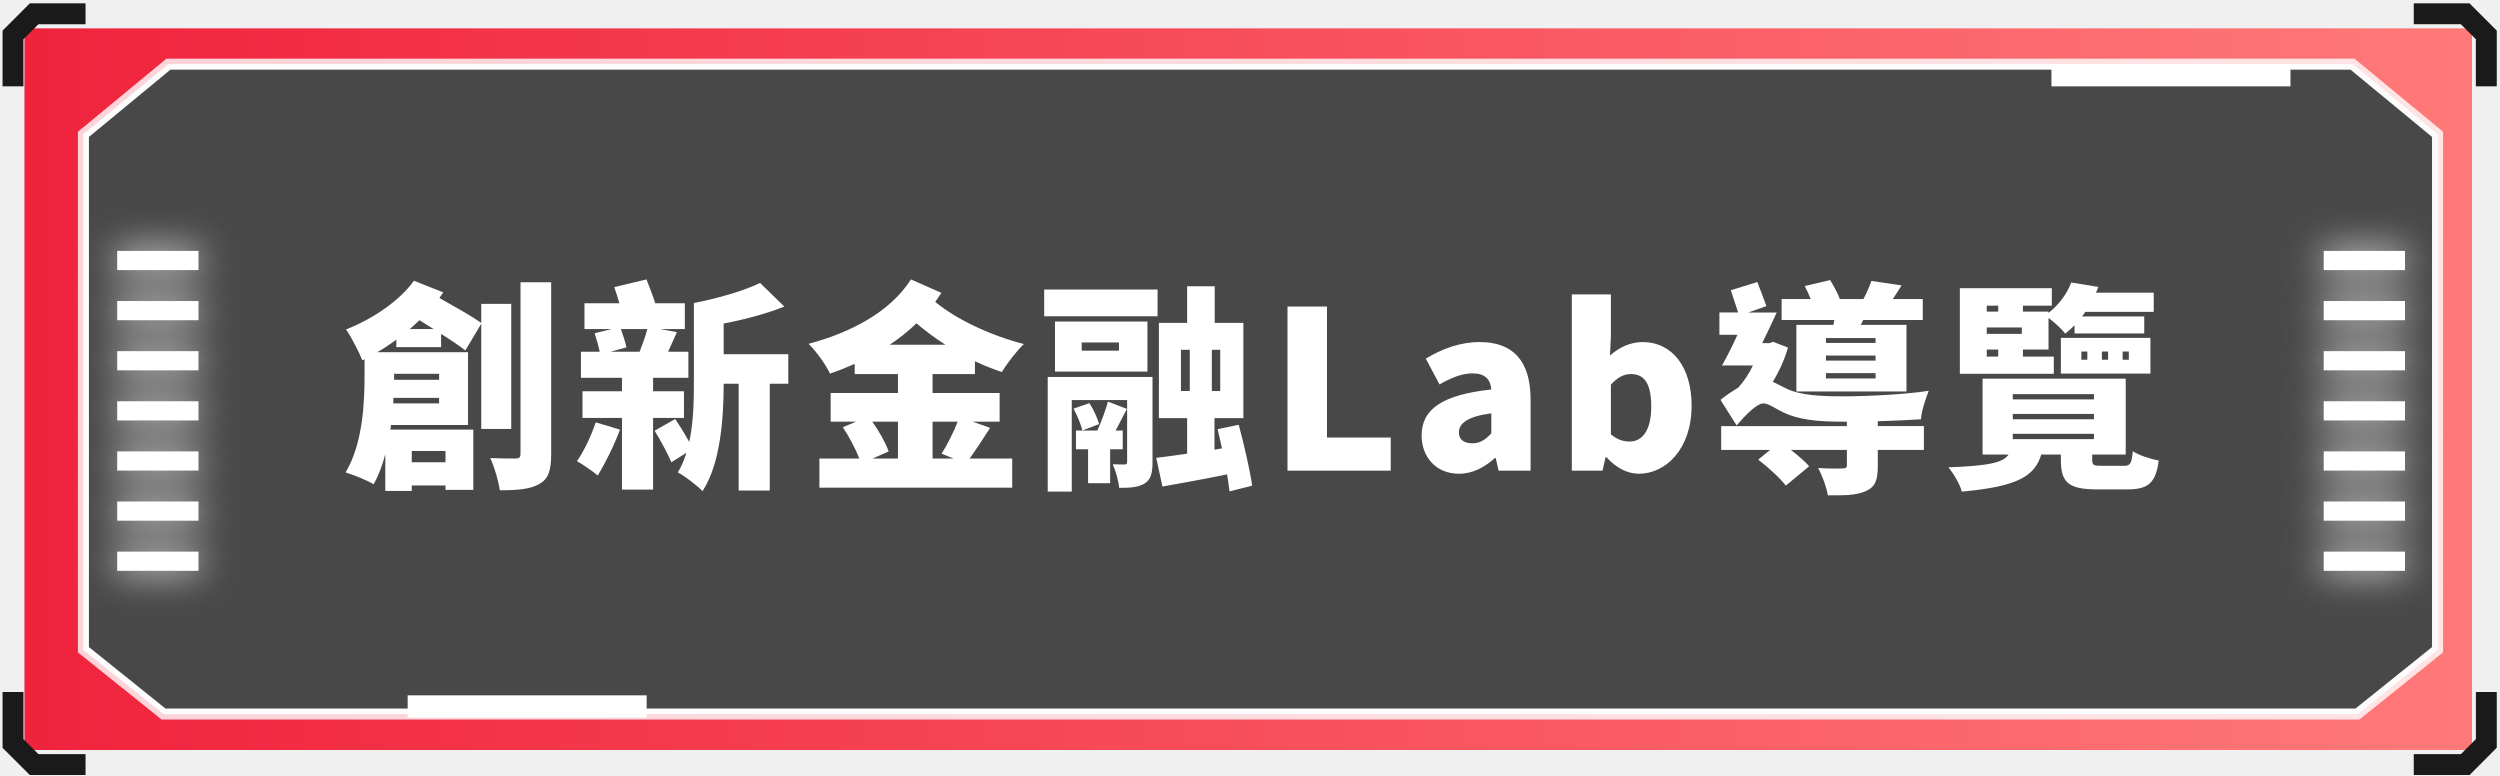
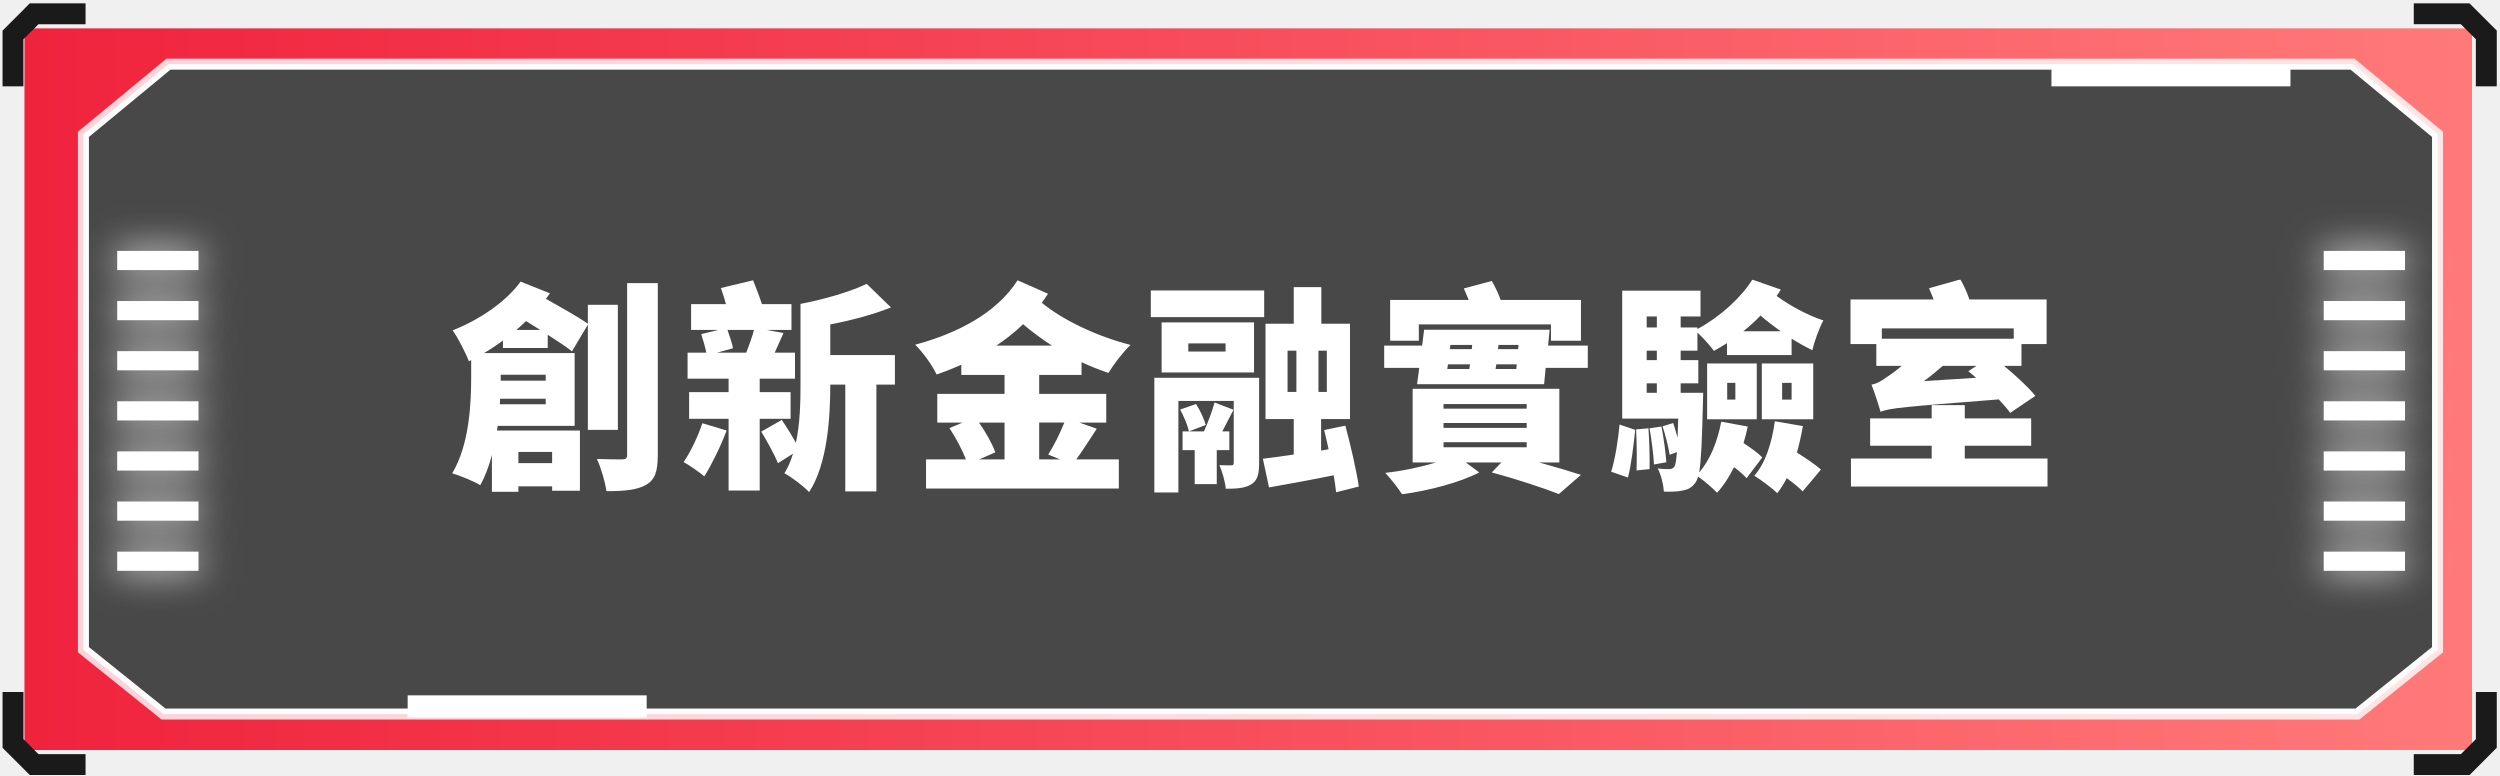
<svg xmlns="http://www.w3.org/2000/svg" xmlns:xlink="http://www.w3.org/1999/xlink" width="680" height="211" viewBox="0 0 680 211">
  <defs>
    <path id="prefix__a" d="M657.015 169.722l-21.789 17.499H38.48l-21.789-17.499V29.541l23.126-19.086h594.072l23.126 19.086v140.181zM.599 197.012h665.814V.664H.599v196.348z" />
    <path id="prefix__e" d="M632.051 73.464L654.159 73.464 654.159 68.246 632.051 68.246z" />
    <path id="prefix__g" d="M632.051 87.097L654.159 87.097 654.159 81.879 632.051 81.879z" />
    <path id="prefix__i" d="M632.051 100.73L654.159 100.73 654.159 95.512 632.051 95.512z" />
    <path id="prefix__k" d="M632.051 114.363L654.159 114.363 654.159 109.145 632.051 109.145z" />
    <path id="prefix__m" d="M632.051 127.996L654.159 127.996 654.159 122.778 632.051 122.778z" />
    <path id="prefix__o" d="M31.883 73.464L53.99 73.464 53.99 68.246 31.883 68.246z" />
    <path id="prefix__q" d="M31.883 87.097L53.99 87.097 53.99 81.879 31.883 81.879z" />
    <path id="prefix__s" d="M31.883 100.73L53.99 100.73 53.99 95.512 31.883 95.512z" />
    <path id="prefix__u" d="M31.883 114.363L53.99 114.363 53.99 109.145 31.883 109.145z" />
    <path id="prefix__w" d="M31.883 127.996L53.99 127.996 53.99 122.778 31.883 122.778z" />
    <path id="prefix__y" d="M632.051 141.629L654.159 141.629 654.159 136.411 632.051 136.411z" />
    <path id="prefix__A" d="M632.051 155.262L654.159 155.262 654.159 150.044 632.051 150.044z" />
    <path id="prefix__C" d="M31.883 141.629L53.99 141.629 53.99 136.411 31.883 136.411z" />
    <path id="prefix__E" d="M31.883 155.262L53.99 155.262 53.99 150.044 31.883 150.044z" />
-     <path id="prefix__F" d="M0 58.797L493.195 58.797 493.195 0 0 0z" />
+     <path id="prefix__F" d="M0 58.438L433.978 58.438 433.978 -0.001 0 -0.001z" />
    <filter id="prefix__d" width="249.3%" height="732.4%" x="-74.6%" y="-316.2%" filterUnits="objectBoundingBox">
      <feMorphology in="SourceAlpha" operator="dilate" radius=".5" result="shadowSpreadOuter1" />
      <feOffset in="shadowSpreadOuter1" result="shadowOffsetOuter1" />
      <feGaussianBlur in="shadowOffsetOuter1" result="shadowBlurOuter1" stdDeviation="5" />
      <feColorMatrix in="shadowBlurOuter1" values="0 0 0 0 1 0 0 0 0 1 0 0 0 0 1 0 0 0 0.789 0" />
    </filter>
    <filter id="prefix__f" width="249.3%" height="732.4%" x="-74.6%" y="-316.2%" filterUnits="objectBoundingBox">
      <feMorphology in="SourceAlpha" operator="dilate" radius=".5" result="shadowSpreadOuter1" />
      <feOffset in="shadowSpreadOuter1" result="shadowOffsetOuter1" />
      <feGaussianBlur in="shadowOffsetOuter1" result="shadowBlurOuter1" stdDeviation="5" />
      <feColorMatrix in="shadowBlurOuter1" values="0 0 0 0 1 0 0 0 0 1 0 0 0 0 1 0 0 0 0.789 0" />
    </filter>
    <filter id="prefix__h" width="249.3%" height="732.4%" x="-74.6%" y="-316.2%" filterUnits="objectBoundingBox">
      <feMorphology in="SourceAlpha" operator="dilate" radius=".5" result="shadowSpreadOuter1" />
      <feOffset in="shadowSpreadOuter1" result="shadowOffsetOuter1" />
      <feGaussianBlur in="shadowOffsetOuter1" result="shadowBlurOuter1" stdDeviation="5" />
      <feColorMatrix in="shadowBlurOuter1" values="0 0 0 0 1 0 0 0 0 1 0 0 0 0 1 0 0 0 0.789 0" />
    </filter>
    <filter id="prefix__j" width="249.3%" height="732.4%" x="-74.6%" y="-316.2%" filterUnits="objectBoundingBox">
      <feMorphology in="SourceAlpha" operator="dilate" radius=".5" result="shadowSpreadOuter1" />
      <feOffset in="shadowSpreadOuter1" result="shadowOffsetOuter1" />
      <feGaussianBlur in="shadowOffsetOuter1" result="shadowBlurOuter1" stdDeviation="5" />
      <feColorMatrix in="shadowBlurOuter1" values="0 0 0 0 1 0 0 0 0 1 0 0 0 0 1 0 0 0 0.789 0" />
    </filter>
    <filter id="prefix__l" width="249.3%" height="732.4%" x="-74.6%" y="-316.2%" filterUnits="objectBoundingBox">
      <feMorphology in="SourceAlpha" operator="dilate" radius=".5" result="shadowSpreadOuter1" />
      <feOffset in="shadowSpreadOuter1" result="shadowOffsetOuter1" />
      <feGaussianBlur in="shadowOffsetOuter1" result="shadowBlurOuter1" stdDeviation="5" />
      <feColorMatrix in="shadowBlurOuter1" values="0 0 0 0 1 0 0 0 0 1 0 0 0 0 1 0 0 0 0.789 0" />
    </filter>
    <filter id="prefix__n" width="249.3%" height="732.4%" x="-74.6%" y="-316.2%" filterUnits="objectBoundingBox">
      <feMorphology in="SourceAlpha" operator="dilate" radius=".5" result="shadowSpreadOuter1" />
      <feOffset in="shadowSpreadOuter1" result="shadowOffsetOuter1" />
      <feGaussianBlur in="shadowOffsetOuter1" result="shadowBlurOuter1" stdDeviation="5" />
      <feColorMatrix in="shadowBlurOuter1" values="0 0 0 0 1 0 0 0 0 1 0 0 0 0 1 0 0 0 0.789 0" />
    </filter>
    <filter id="prefix__p" width="249.3%" height="732.4%" x="-74.6%" y="-316.2%" filterUnits="objectBoundingBox">
      <feMorphology in="SourceAlpha" operator="dilate" radius=".5" result="shadowSpreadOuter1" />
      <feOffset in="shadowSpreadOuter1" result="shadowOffsetOuter1" />
      <feGaussianBlur in="shadowOffsetOuter1" result="shadowBlurOuter1" stdDeviation="5" />
      <feColorMatrix in="shadowBlurOuter1" values="0 0 0 0 1 0 0 0 0 1 0 0 0 0 1 0 0 0 0.789 0" />
    </filter>
    <filter id="prefix__r" width="249.3%" height="732.4%" x="-74.6%" y="-316.2%" filterUnits="objectBoundingBox">
      <feMorphology in="SourceAlpha" operator="dilate" radius=".5" result="shadowSpreadOuter1" />
      <feOffset in="shadowSpreadOuter1" result="shadowOffsetOuter1" />
      <feGaussianBlur in="shadowOffsetOuter1" result="shadowBlurOuter1" stdDeviation="5" />
      <feColorMatrix in="shadowBlurOuter1" values="0 0 0 0 1 0 0 0 0 1 0 0 0 0 1 0 0 0 0.789 0" />
    </filter>
    <filter id="prefix__t" width="249.3%" height="732.4%" x="-74.6%" y="-316.2%" filterUnits="objectBoundingBox">
      <feMorphology in="SourceAlpha" operator="dilate" radius=".5" result="shadowSpreadOuter1" />
      <feOffset in="shadowSpreadOuter1" result="shadowOffsetOuter1" />
      <feGaussianBlur in="shadowOffsetOuter1" result="shadowBlurOuter1" stdDeviation="5" />
      <feColorMatrix in="shadowBlurOuter1" values="0 0 0 0 1 0 0 0 0 1 0 0 0 0 1 0 0 0 0.789 0" />
    </filter>
    <filter id="prefix__v" width="249.3%" height="732.4%" x="-74.6%" y="-316.2%" filterUnits="objectBoundingBox">
      <feMorphology in="SourceAlpha" operator="dilate" radius=".5" result="shadowSpreadOuter1" />
      <feOffset in="shadowSpreadOuter1" result="shadowOffsetOuter1" />
      <feGaussianBlur in="shadowOffsetOuter1" result="shadowBlurOuter1" stdDeviation="5" />
      <feColorMatrix in="shadowBlurOuter1" values="0 0 0 0 1 0 0 0 0 1 0 0 0 0 1 0 0 0 0.789 0" />
    </filter>
    <filter id="prefix__x" width="249.3%" height="732.4%" x="-74.6%" y="-316.2%" filterUnits="objectBoundingBox">
      <feMorphology in="SourceAlpha" operator="dilate" radius=".5" result="shadowSpreadOuter1" />
      <feOffset in="shadowSpreadOuter1" result="shadowOffsetOuter1" />
      <feGaussianBlur in="shadowOffsetOuter1" result="shadowBlurOuter1" stdDeviation="5" />
      <feColorMatrix in="shadowBlurOuter1" values="0 0 0 0 1 0 0 0 0 1 0 0 0 0 1 0 0 0 0.789 0" />
    </filter>
    <filter id="prefix__z" width="249.3%" height="732.4%" x="-74.6%" y="-316.2%" filterUnits="objectBoundingBox">
      <feMorphology in="SourceAlpha" operator="dilate" radius=".5" result="shadowSpreadOuter1" />
      <feOffset in="shadowSpreadOuter1" result="shadowOffsetOuter1" />
      <feGaussianBlur in="shadowOffsetOuter1" result="shadowBlurOuter1" stdDeviation="5" />
      <feColorMatrix in="shadowBlurOuter1" values="0 0 0 0 1 0 0 0 0 1 0 0 0 0 1 0 0 0 0.789 0" />
    </filter>
    <filter id="prefix__B" width="249.3%" height="732.4%" x="-74.6%" y="-316.2%" filterUnits="objectBoundingBox">
      <feMorphology in="SourceAlpha" operator="dilate" radius=".5" result="shadowSpreadOuter1" />
      <feOffset in="shadowSpreadOuter1" result="shadowOffsetOuter1" />
      <feGaussianBlur in="shadowOffsetOuter1" result="shadowBlurOuter1" stdDeviation="5" />
      <feColorMatrix in="shadowBlurOuter1" values="0 0 0 0 1 0 0 0 0 1 0 0 0 0 1 0 0 0 0.789 0" />
    </filter>
    <filter id="prefix__D" width="249.3%" height="732.4%" x="-74.6%" y="-316.2%" filterUnits="objectBoundingBox">
      <feMorphology in="SourceAlpha" operator="dilate" radius=".5" result="shadowSpreadOuter1" />
      <feOffset in="shadowSpreadOuter1" result="shadowOffsetOuter1" />
      <feGaussianBlur in="shadowOffsetOuter1" result="shadowBlurOuter1" stdDeviation="5" />
      <feColorMatrix in="shadowBlurOuter1" values="0 0 0 0 1 0 0 0 0 1 0 0 0 0 1 0 0 0 0.789 0" />
    </filter>
    <linearGradient id="prefix__b" x1="0%" x2="100%" y1="50%" y2="50%">
      <stop offset="0%" stop-color="#F0233D" />
      <stop offset="100%" stop-color="#FF7979" />
    </linearGradient>
  </defs>
  <g fill="none" fill-rule="evenodd">
    <g transform="translate(6 7)">
      <mask id="prefix__c" fill="#fff">
        <use xlink:href="#prefix__a" />
      </mask>
      <path fill="url(#prefix__b)" d="M657.015 169.722l-21.789 17.499H38.48l-21.789-17.499V29.541l23.126-19.086h594.072l23.126 19.086v140.181zM.599 197.012h665.814V.664H.599v196.348z" mask="url(#prefix__c)" />
    </g>
    <path fill="#1A1A1A" d="M679.12 11.688L679.12 8.315 671.703.914 668.444.914 656.545.914 656.545 6.59 669.348 6.59 673.431 10.665 673.431 23.489 679.12 23.489zM668.347 210.807L671.72 210.807 679.12 203.39 679.12 200.131 679.12 188.232 673.444 188.232 673.444 201.035 669.369 205.118 656.545 205.118 656.545 210.807zM.695 200.034L.695 203.407 8.112 210.807 11.371 210.807 23.27 210.807 23.27 205.131 10.467 205.131 6.384 201.056 6.384 188.232.695 188.232zM11.468.914L8.096.914.695 8.331.695 11.59.695 23.489 6.372 23.489 6.372 10.686 10.446 6.603 23.27 6.603 23.27.914z" />
    <g opacity=".8">
      <path fill="#000" d="M617.889 0.455L333.489 0.455 23.817 0.455 0.691 19.54 0.691 159.722 22.48 177.221 333.489 177.221 619.226 177.221 641.015 159.722 641.015 19.54z" opacity=".872" transform="translate(22 17)" />
      <path stroke="#FFF" stroke-width="3" d="M617.889 0.455L333.489 0.455 23.817 0.455 0.691 19.54 0.691 159.722 22.48 177.221 333.489 177.221 619.226 177.221 641.015 159.722 641.015 19.54z" transform="translate(22 17)" />
    </g>
    <g fill-rule="nonzero">
      <use fill="#000" filter="url(#prefix__d)" xlink:href="#prefix__e" />
      <use fill="#FFF" xlink:href="#prefix__e" />
    </g>
    <g fill-rule="nonzero">
      <use fill="#000" filter="url(#prefix__f)" xlink:href="#prefix__g" />
      <use fill="#FFF" xlink:href="#prefix__g" />
    </g>
    <g fill-rule="nonzero">
      <use fill="#000" filter="url(#prefix__h)" xlink:href="#prefix__i" />
      <use fill="#FFF" xlink:href="#prefix__i" />
    </g>
    <g fill-rule="nonzero">
      <use fill="#000" filter="url(#prefix__j)" xlink:href="#prefix__k" />
      <use fill="#FFF" xlink:href="#prefix__k" />
    </g>
    <g fill-rule="nonzero">
      <use fill="#000" filter="url(#prefix__l)" xlink:href="#prefix__m" />
      <use fill="#FFF" xlink:href="#prefix__m" />
    </g>
    <g fill-rule="nonzero">
      <use fill="#000" filter="url(#prefix__n)" xlink:href="#prefix__o" />
      <use fill="#FFF" xlink:href="#prefix__o" />
    </g>
    <g fill-rule="nonzero">
      <use fill="#000" filter="url(#prefix__p)" xlink:href="#prefix__q" />
      <use fill="#FFF" xlink:href="#prefix__q" />
    </g>
    <g fill-rule="nonzero">
      <use fill="#000" filter="url(#prefix__r)" xlink:href="#prefix__s" />
      <use fill="#FFF" xlink:href="#prefix__s" />
    </g>
    <g fill-rule="nonzero">
      <use fill="#000" filter="url(#prefix__t)" xlink:href="#prefix__u" />
      <use fill="#FFF" xlink:href="#prefix__u" />
    </g>
    <g fill-rule="nonzero">
      <use fill="#000" filter="url(#prefix__v)" xlink:href="#prefix__w" />
      <use fill="#FFF" xlink:href="#prefix__w" />
    </g>
    <g fill-rule="nonzero">
      <use fill="#000" filter="url(#prefix__x)" xlink:href="#prefix__y" />
      <use fill="#FFF" xlink:href="#prefix__y" />
    </g>
    <g fill-rule="nonzero">
      <use fill="#000" filter="url(#prefix__z)" xlink:href="#prefix__A" />
      <use fill="#FFF" xlink:href="#prefix__A" />
    </g>
    <g fill-rule="nonzero">
      <use fill="#000" filter="url(#prefix__B)" xlink:href="#prefix__C" />
      <use fill="#FFF" xlink:href="#prefix__C" />
    </g>
    <g fill-rule="nonzero">
      <use fill="#000" filter="url(#prefix__D)" xlink:href="#prefix__E" />
      <use fill="#FFF" xlink:href="#prefix__E" />
    </g>
    <path fill="#FFF" d="M557.993 23.489L623.005 23.489 623.005 17.454 557.993 17.454zM110.881 195.169L175.893 195.169 175.893 189.134 110.881 189.134z" />
-     <g transform="translate(94 76)">
-       <path fill="#FFF" d="M55.917.78v46.737c0 4.38-.72 6.72-3.18 8.1-2.4 1.44-5.998 1.74-10.799 1.74-.3-2.4-1.44-6.3-2.58-8.76 2.88.12 5.88.12 6.9.12.96 0 1.32-.299 1.32-1.259V.78h8.34zM18 49.736h9.178v-3.06H18v3.06zM23.939 13.5l-3.84-2.4c-.9.84-1.74 1.62-2.64 2.4h6.48zm-10.74 12.18V27.298h12.24v-1.62h-12.24zm12.24 8.04v-1.5h-12.42l-.06 1.5h12.48zm11.46 6.958V12.06l-4.32 7.26c-1.62-1.26-4.02-2.88-6.6-4.5v3.6H13.8v-2.04c-1.68 1.26-3.42 2.4-5.16 3.42H33.3v19.798h-20.94l-.18 1.261h22.56v16.38h-7.56v-1.2h-9.18v1.5h-7.2v-10.02c-.78 3-1.8 5.76-3.18 8.22-1.68-1.08-5.46-2.58-7.619-3.24 4.74-7.92 5.16-19.2 5.16-26.4v-4.38l-.6.3c-.78-1.979-3-6.42-4.44-8.399C7.26 10.8 14.58 5.94 18.6.36l7.98 3.181c-.361.54-.721 1.02-1.08 1.5 4.139 2.34 8.758 4.92 11.398 6.78V6.66h8.16v34.017h-8.16zM120.418 28.379h-5.04v29.038h-8.46V28.379h-4.08c0 8.939-.78 21.659-5.76 29.219-1.38-1.5-4.92-4.2-6.72-5.101 1.02-1.62 1.74-3.42 2.34-5.34l-4.078 2.58c-.96-2.28-2.94-5.94-4.56-8.58l5.58-3.178c1.32 1.92 2.758 4.259 3.84 6.239 1.138-5.28 1.258-11.04 1.258-15.9v-21.9c6.54-1.26 13.56-3.3 18-5.458l6.6 6.42c-4.92 1.979-10.86 3.539-16.5 4.619v8.34h17.58v8.04zm-45.539-14.88c.6 1.68 1.26 3.66 1.5 4.98l-4.32 1.2h7.92c.72-1.86 1.62-4.26 2.1-6.18h-7.2zm8.76 24.179v19.5h-8.46v-19.5H64.44v-7.26h10.74v-3.66H64.02v-7.08h5.1c-.3-1.5-.9-3.54-1.38-5.04l4.68-1.14h-7.44V6.48h9.48c-.42-1.5-.9-3.06-1.38-4.38L81.84 0c.78 1.98 1.74 4.44 2.4 6.48h8.038v7.019H85.56l4.56.84c-.9 1.98-1.68 3.78-2.4 5.34h5.52v7.08h-9.6v3.66h8.4v7.259h-8.4zm-9 3.18c-1.56 4.2-4.08 9.299-6.06 12.48-1.26-1.08-4.018-3-5.64-3.9 1.92-2.76 3.9-6.96 5.1-10.56l6.6 1.98zM159.659 38.698v10.02h5.7l-3.24-1.32c1.5-2.34 3.24-5.82 4.38-8.7h-6.84zm3.48-20.939c-2.82-1.8-5.46-3.78-7.86-5.82-2.22 2.16-4.68 4.08-7.26 5.82h15.12zm-19.86 20.94c1.86 2.64 3.66 5.818 4.44 8.1l-4.38 1.92h6.9v-10.02h-6.96zm16.38-12.96v5.16h18.239v7.8h-7.32l4.74 1.68c-1.92 3-3.9 6-5.58 8.34h11.58v7.918H128.88v-7.919h10.86c-1.02-2.58-2.76-5.94-4.5-8.52l3.6-1.5h-6.9v-7.8h18.299v-5.16h-11.76v-2.76c-2.16.96-4.44 1.861-6.72 2.64-1.2-2.52-3.6-5.879-5.82-8.1C137.34 14.46 148.08 8.94 153.78 0l8.28 3.66c-.54.84-1.14 1.68-1.68 2.46 5.82 4.8 15.179 9.18 24.119 11.46-1.98 1.858-4.68 5.398-6 7.618-2.46-.84-4.92-1.8-7.32-2.939v3.48h-11.52z" />
+     <g transform="translate(123 76)">
+       <path fill="#FFF" d="M55.917 1.02v46.737c0 4.38-.72 6.72-3.18 8.1-2.4 1.44-5.998 1.74-10.799 1.74-.3-2.4-1.44-6.3-2.58-8.76 2.88.12 5.88.12 6.9.12.96 0 1.32-.299 1.32-1.258V1.019h8.34zM18 49.977h9.178v-3.06H18v3.06zm5.939-36.237l-3.84-2.4c-.9.84-1.74 1.619-2.64 2.4h6.48zm-10.74 12.179V27.539h12.24v-1.62h-12.24zm12.24 8.04v-1.5h-12.42l-.06 1.5h12.48zm11.46 6.958V12.3l-4.32 7.26c-1.62-1.261-4.02-2.88-6.6-4.5v3.6H13.8v-2.04c-1.68 1.258-3.42 2.4-5.16 3.42H33.3v19.797h-20.94l-.18 1.261h22.56v16.38h-7.56v-1.2h-9.18v1.5h-7.2v-10.02c-.78 3-1.8 5.76-3.18 8.22-1.68-1.08-5.46-2.58-7.619-3.24 4.74-7.92 5.16-19.2 5.16-26.4v-4.38l-.6.3c-.78-1.979-3-6.42-4.44-8.398C7.26 11.04 14.58 6.18 18.6.6l7.98 3.18c-.361.54-.721 1.02-1.08 1.5 4.139 2.34 8.758 4.92 11.398 6.78V6.9h8.16v34.017h-8.16zM120.418 28.62h-5.04v29.037h-8.46V28.62h-4.08c0 8.94-.78 21.66-5.76 29.22-1.38-1.5-4.92-4.2-6.72-5.102 1.02-1.619 1.74-3.419 2.34-5.339l-4.078 2.58c-.96-2.28-2.94-5.94-4.56-8.58l5.58-3.179c1.32 1.92 2.758 4.26 3.84 6.24 1.138-5.28 1.258-11.04 1.258-15.9v-21.9c6.54-1.26 13.56-3.3 18-5.459l6.6 6.42c-4.92 1.98-10.86 3.54-16.5 4.62v8.34h17.58v8.04zM74.879 13.74c.6 1.68 1.26 3.66 1.5 4.98l-4.32 1.2h7.92c.72-1.86 1.62-4.26 2.1-6.18h-7.2zm8.76 24.178v19.5h-8.46v-19.5H64.44V30.66h10.74V27H64.02v-7.08h5.1c-.3-1.5-.9-3.54-1.38-5.04l4.68-1.14h-7.44V6.72h9.48c-.42-1.5-.9-3.06-1.38-4.38l8.76-2.1c.78 1.98 1.74 4.44 2.4 6.48h8.038v7.02H85.56l4.56.84c-.9 1.98-1.68 3.78-2.4 5.34h5.52V27h-9.6v3.66h8.4v7.258h-8.4zm-9 3.18c-1.56 4.2-4.08 9.3-6.06 12.48-1.26-1.08-4.018-3-5.64-3.9 1.92-2.76 3.9-6.96 5.1-10.56l6.6 1.98zM159.659 38.938v10.02h5.7l-3.24-1.32c1.5-2.34 3.24-5.82 4.38-8.7h-6.84zM163.139 18c-2.82-1.8-5.46-3.78-7.86-5.82-2.22 2.16-4.68 4.08-7.26 5.82h15.12zm-19.86 20.94c1.86 2.64 3.66 5.819 4.44 8.1l-4.38 1.92h6.9v-10.02h-6.96zm16.38-12.96v5.16h18.239v7.8h-7.32l4.74 1.68c-1.92 3-3.9 6-5.58 8.34h11.58v7.918H128.88v-7.919h10.86c-1.02-2.58-2.76-5.94-4.5-8.52l3.6-1.5h-6.9v-7.8h18.299v-5.16h-11.76v-2.76c-2.16.96-4.44 1.861-6.72 2.64-1.2-2.52-3.6-5.878-5.82-8.1C137.34 14.7 148.08 9.18 153.78.242l8.28 3.659c-.54.84-1.14 1.68-1.68 2.46 5.82 4.8 15.179 9.18 24.119 11.46-1.98 1.858-4.68 5.398-6 7.619-2.46-.84-4.92-1.8-7.32-2.94v3.48h-11.52z" />
      <mask id="prefix__G" fill="#fff">
        <use xlink:href="#prefix__F" />
      </mask>
-       <path fill="#FFF" d="M235.618 30.359h2.28v-11.22h-2.28v11.22zm-8.4 0h2.4v-11.22h-2.4v11.22zm13.2 27.298c-.12-1.32-.36-2.88-.66-4.62-6.18 1.26-12.48 2.4-17.579 3.3l-1.68-7.8c2.399-.3 5.279-.66 8.399-1.14v-9.66h-7.679V11.82h7.679v-9.96h7.5v9.96h7.8v25.919h-7.86v8.58l2.04-.36c-.42-1.8-.78-3.6-1.2-5.22l5.76-1.2c1.44 5.34 3.06 12.42 3.66 16.56l-6.18 1.559zM200.22 19.379h10.139v-2.22H200.22v2.22zm7.739 26.819v9.24h-6v-9.24h-3.299v-5.1h5.819c1.08-2.4 2.28-5.58 2.88-7.86l5.16 1.98c-1.02 1.92-2.1 4.02-3.06 5.88h1.92v5.1h-3.42zm-5.64-12.54c1.14 1.74 2.221 4.14 2.64 5.7l-4.56 1.74c-.359-1.62-1.379-4.08-2.399-5.94l4.319-1.5zm-9.359-8.58h25.139v-13.62H192.96v13.62zm26.519 24.659c0 2.94-.42 4.74-2.22 5.82-1.74 1.02-3.96 1.14-6.84 1.14-.18-1.92-.96-4.62-1.74-6.42 1.26.06 2.76.06 3.24.06.48 0 .66-.18.66-.72v-16.8H197.52v24.9h-6.54V26.52h28.499v23.218zM190.02 10.02h30.839V2.76H190.02v7.26zM256.2 7.38L266.94 7.38 266.94 43.018 284.279 43.018 284.279 52.018 256.2 52.018zM311.638 41.878v-5.46c-6.66.9-8.82 2.82-8.82 5.22 0 1.98 1.44 2.94 3.66 2.94 2.16 0 3.6-1.02 5.16-2.7m-18.959.6c0-7.2 5.64-11.1 18.96-12.539-.24-2.76-1.68-4.38-5.16-4.38-2.7 0-5.52 1.08-8.94 3l-3.72-7.02c4.5-2.7 9.36-4.5 14.7-4.5 8.82 0 13.798 4.92 13.798 15.6v19.379h-8.7l-.779-3.42h-.24c-2.82 2.519-6 4.259-9.78 4.259-6.3 0-10.139-4.679-10.139-10.379M355.137 34.559c0-6-1.74-8.82-5.52-8.82-1.98 0-3.6.9-5.459 2.88v13.5c1.68 1.5 3.48 1.979 5.1 1.979 3.24 0 5.88-2.7 5.88-9.54m-12.18 13.8h-.24l-.84 3.66h-8.34V4.08h10.62v11.519l-.24 5.1c2.52-2.28 5.7-3.66 8.82-3.66 8.16 0 13.378 6.84 13.378 17.28 0 11.819-7.019 18.539-14.339 18.539-3 0-6.119-1.5-8.82-4.5M402.657 26.938h13.499v-1.44h-13.499v1.44zm0-4.86h13.499v-1.38h-13.499v1.38zm0-4.8h13.499v-1.32h-13.499v1.32zm2.28-6.24h-14.34V5.34h7.92c-.48-1.2-1.08-2.46-1.62-3.54l6.899-1.62c.96 1.559 2.04 3.54 2.641 5.16h6.419c.84-1.62 1.68-3.481 2.16-4.92l8.22 1.2c-.84 1.38-1.68 2.64-2.4 3.72h8.16v5.699h-16.2l-.66 1.32h12.42v18.12h-29.939v-18.12h10.079l.241-1.32zm11.819 28.86h12.539v6.48h-12.539v4.44c0 3.719-.66 5.7-3.42 6.839-2.64 1.08-5.94 1.14-10.14 1.14-.36-2.28-1.559-5.4-2.639-7.5 2.4.18 5.759.18 6.599.12.9 0 1.2-.18 1.2-.84v-4.2h-15.239c1.92 1.5 3.84 3.12 4.98 4.44l-6.36 5.28c-1.44-1.98-4.86-5.04-7.5-7.08l3.24-2.64h-13.319V39.9h34.198v-1.201h-1.08c-7.02 0-12.059-.54-16.199-2.52-2.34-1.14-4.08-2.46-5.4-2.46-1.8 0-4.86 3.12-7.32 6l-4.379-6.96c1.5-1.2 3.18-2.34 4.799-3.3 1.5-1.62 2.94-3.78 4.02-6.06h-8.4c1.321-2.34 2.82-5.34 4.201-8.338h-4.92V8.999h5.099c-.54-1.8-1.44-4.2-1.98-6.06l7.2-2.22c.78 2.04 1.86 4.8 2.46 6.54L381.538 9h7.739c-1.26 2.7-2.64 5.64-3.96 8.34h1.86l1.14-.36 4.02 1.56c-.96 3.3-2.4 6.48-4.14 9.3 1.02.479 2.22 1.14 3.84 1.92 3.78 1.8 9.299 2.04 15.42 2.04 5.999 0 16.739-.481 23.158-1.5-.84 2.1-2.039 5.699-2.099 7.739-2.82.18-7.26.42-11.76.54v1.32zM483.356 21.839h1.68v-2.22h-1.68v2.22zm-5.64 0h1.68v-2.22h-1.68v2.22zm-5.58 0h1.62v-2.22h-1.62v2.22zm-5.579 3.78h24.359v-9.72h-24.359v9.72zm-13.08 17.819h22.079v-1.44h-22.079v1.44zm0-5.4h22.079v-1.44h-22.079v1.44zm0-5.4h22.079v-1.44h-22.079v1.44zm-7.08-11.64h3.12v-1.92h-3.12v1.92zm0-6.18h9.54v-1.74h-9.54v1.74zm0-6.058h3.12V7.14h-3.12v1.62zm18.24 16.919h-25.559V2.399h25.019v4.74h-7.86v1.62h6.96v.36c3.119-2.46 5.099-5.46 6.179-8.28l7.38 1.2c-.18.54-.42 1.02-.66 1.56h15.719v5.22h-18.599c-.24.42-.6.84-.9 1.26h16.919v4.62h-18.959v-2.22c-.779.78-1.62 1.56-2.52 2.28-1.02-1.32-2.94-3.12-4.559-4.26v8.58h-6.96v1.92h8.4v4.68zm19.079 25.018c1.74 0 2.1-.6 2.4-3.96 1.62 1.08 4.92 2.16 7.079 2.52-.84 6.18-2.94 7.86-8.579 7.86h-8.1c-7.979 0-9.959-1.92-9.959-8.04v-1.44h-5.34c-1.74 5.76-6.18 8.7-21.599 10.08-.48-1.92-2.281-4.98-3.66-6.6 11.279-.42 14.879-1.32 16.379-3.48h-7.08V27h38.939v20.639h-9.12v1.38c0 1.559.42 1.679 2.64 1.679h6z" mask="url(#prefix__G)" />
+       <path fill="#FFF" d="M235.618 30.599h2.28v-11.22h-2.28v11.22zm-8.4 0h2.4v-11.22h-2.4v11.22zm13.2 27.299c-.12-1.32-.36-2.88-.66-4.62-6.18 1.26-12.48 2.4-17.579 3.3l-1.68-7.8c2.399-.3 5.279-.66 8.399-1.14v-9.66h-7.679V12.06h7.679V2.1h7.5v9.96h7.8v25.92h-7.86v8.578l2.04-.358c-.42-1.8-.78-3.6-1.2-5.22l5.76-1.2c1.44 5.34 3.06 12.42 3.66 16.558l-6.18 1.56zM200.22 19.618h10.139V17.4H200.22v2.22zm7.739 26.82v9.239h-6v-9.24h-3.299v-5.1h5.819c1.08-2.4 2.28-5.58 2.88-7.86l5.16 1.98c-1.02 1.92-2.1 4.02-3.06 5.88h1.92v5.1h-3.42zm-5.64-12.54c1.14 1.74 2.221 4.14 2.64 5.7l-4.56 1.739c-.359-1.62-1.379-4.08-2.399-5.94l4.319-1.5zm-9.359-8.58h25.139V11.7H192.96v13.62zm26.519 24.659c0 2.94-.42 4.74-2.22 5.82-1.74 1.02-3.96 1.14-6.84 1.14-.18-1.92-.96-4.62-1.74-6.42 1.26.06 2.76.06 3.24.06.48 0 .66-.18.66-.72v-16.8H197.52v24.9h-6.54v-31.2h28.499v23.22zM190.02 10.258h30.839V3H190.02v7.26zM290.039 17.82h-5.46l-.12 1.14h5.46l.12-1.14zm-.6 6.54l.12-1.262h-5.58l-.18 1.261h5.64zm-17.94-6.54l-.12 1.14h5.94l.12-1.14h-5.94zm-.84 6.54h6l.18-1.262h-6l-.18 1.261zm-1.02 21.298h22.62v-1.38h-22.62v1.38zm0-5.28h22.62V39.06h-22.62v1.32zm0-5.22h22.62v-1.26h-22.62v1.26zm-6.72-18.479h-7.8V5.58h21.36c-.42-1.08-.9-2.16-1.32-3.12l7.62-2.04c.9 1.56 1.8 3.48 2.4 5.16h21.839v11.1h-8.16v-4.44H262.92v4.44zm32.76 33.12c4.319 1.2 8.399 2.4 11.339 3.36l-6 5.22c-4.2-1.622-11.34-4.022-18.24-5.88l2.58-2.7H275.7l3.659 2.7c-5.16 2.698-13.74 4.978-21 5.938-1.02-1.62-3.06-4.2-4.56-5.819 4.5-.48 9.66-1.56 13.74-2.82h-6.3v-20.04h39.9v20.04h-5.46zm13.199-31.8v6.06h-11.46l-.42 4.44H262.44l.6-4.44h-9.54v-6.06h10.32l.54-4.32h34.138l-.42 4.32h10.8zM361.738 32.699h2.58v-4.56h-2.58v4.56zm-5.52 5.34h13.979v-15.18h-13.979v15.18zm11.16 1.86c-.42 2.46-.96 4.858-1.62 7.198 2.4 1.5 5.04 3.3 6.54 4.62l-4.98 5.94c-.96-1.02-2.58-2.34-4.32-3.6-.78 1.5-1.62 2.88-2.58 4.08-1.32-1.32-4.5-3.66-6.24-4.74 3.06-3.48 4.8-9.06 5.58-14.819l7.62 1.32zm-6.06-25.8c-1.92-1.38-3.78-2.82-5.46-4.26-1.44 1.5-3 2.94-4.679 4.26h10.139zm-14.519 18.6h2.22v-4.56h-2.22v4.56zm-5.46 5.34h13.5v-15.18h-13.5v15.18zm-12.42 1.98c.601 3.06 1.141 7.078 1.32 9.72l-3.36.599c-.12-2.7-.659-6.72-1.199-9.84l3.239-.48zm-4.02-9.18h2.76v-2.58h-2.76v2.58zm.001-8.88h2.76v-2.58h-2.76v2.58zm-.001-8.88h2.76v-3h-2.76v3zm.48 27.42c.241 3.54.361 8.04.301 11.098l-3.54.361c.12-3.06.06-7.62-.12-11.16l3.359-.3zm26.999-.48c-.299 1.56-.719 3.06-1.139 4.5 1.92 1.26 3.959 2.699 5.099 3.898l-4.259 5.64c-.781-.84-2.04-1.979-3.42-3-1.32 2.7-2.88 5.1-4.62 6.96-1.08-1.14-3.48-3.24-5.16-4.38-.18.66-.42 1.2-.66 1.56-1.02 1.44-2.1 1.98-3.54 2.22-1.26.3-3.12.36-5.099.3-.121-1.92-.781-4.62-1.681-6.3 1.32.18 2.4.18 3.06.18.66 0 1.081-.12 1.5-.72.3-.48.48-1.62.66-3.9l-1.98.722c-.3-2.102-1.139-5.282-1.92-7.74l2.88-.9c.42 1.26.84 2.699 1.2 4.02.06-1.44.12-3.18.18-5.22H318.24v-34.8h21.299v7.02h-5.4v3h4.56v.42c6.12-3.3 11.82-8.459 14.939-13.44l7.74 2.7c-.36.6-.72 1.2-1.14 1.74 3.6 2.64 8.34 5.22 12.72 6.66-1.14 2.04-2.52 5.94-3 8.1-1.86-.9-3.78-1.98-5.64-3.12v4.44h-17.579v-3.24c-1.14.72-2.34 1.44-3.54 2.1-.96-1.32-2.94-3.54-4.5-4.98v4.92h-4.56v2.58h4.8v6.3h-4.8v2.58h6.12s0 1.8-.06 2.58c-.24 10.14-.48 15.9-1.02 19.08 3-3.42 4.98-8.46 6-13.8l7.199 1.32zM315.24 52.318c1.08-3.42 1.92-8.82 2.28-12.84l4.26 1.44c-.42 4.02-1.08 9.6-1.98 12.96l-4.56-1.56zM414.478 26.759c-.72-.66-1.44-1.26-2.1-1.8l2.22-1.44h-9.18c-1.56 1.38-3.298 2.82-5.1 4.14l14.16-.9zm-25.618-10.62h35.878v-2.82H388.86v2.82zm45.118 32.579v7.62h-53.519v-7.62h21.96v-3.48h-16.74v-7.44h16.74v-3.6h9v3.6h18.06v7.44h-18.06v3.48h22.559zm-46.618-31.14h-7.02V5.46h22.619c-.42-1.08-.84-2.1-1.26-3.06l8.52-2.4c.96 1.62 1.86 3.66 2.46 5.46h20.999v12.119h-6.84v5.94h-4.74c3.24 2.7 6.6 5.76 8.52 8.16l-6.84 4.62c-.78-1.08-1.86-2.34-3.12-3.66-25.978 2.04-29.519 2.34-32.159 3.359-.42-1.56-1.62-5.28-2.46-7.38 1.44-.24 2.7-.96 4.32-2.16.78-.48 2.22-1.5 3.9-2.94h-6.9v-5.94z" mask="url(#prefix__G)" />
    </g>
  </g>
</svg>
